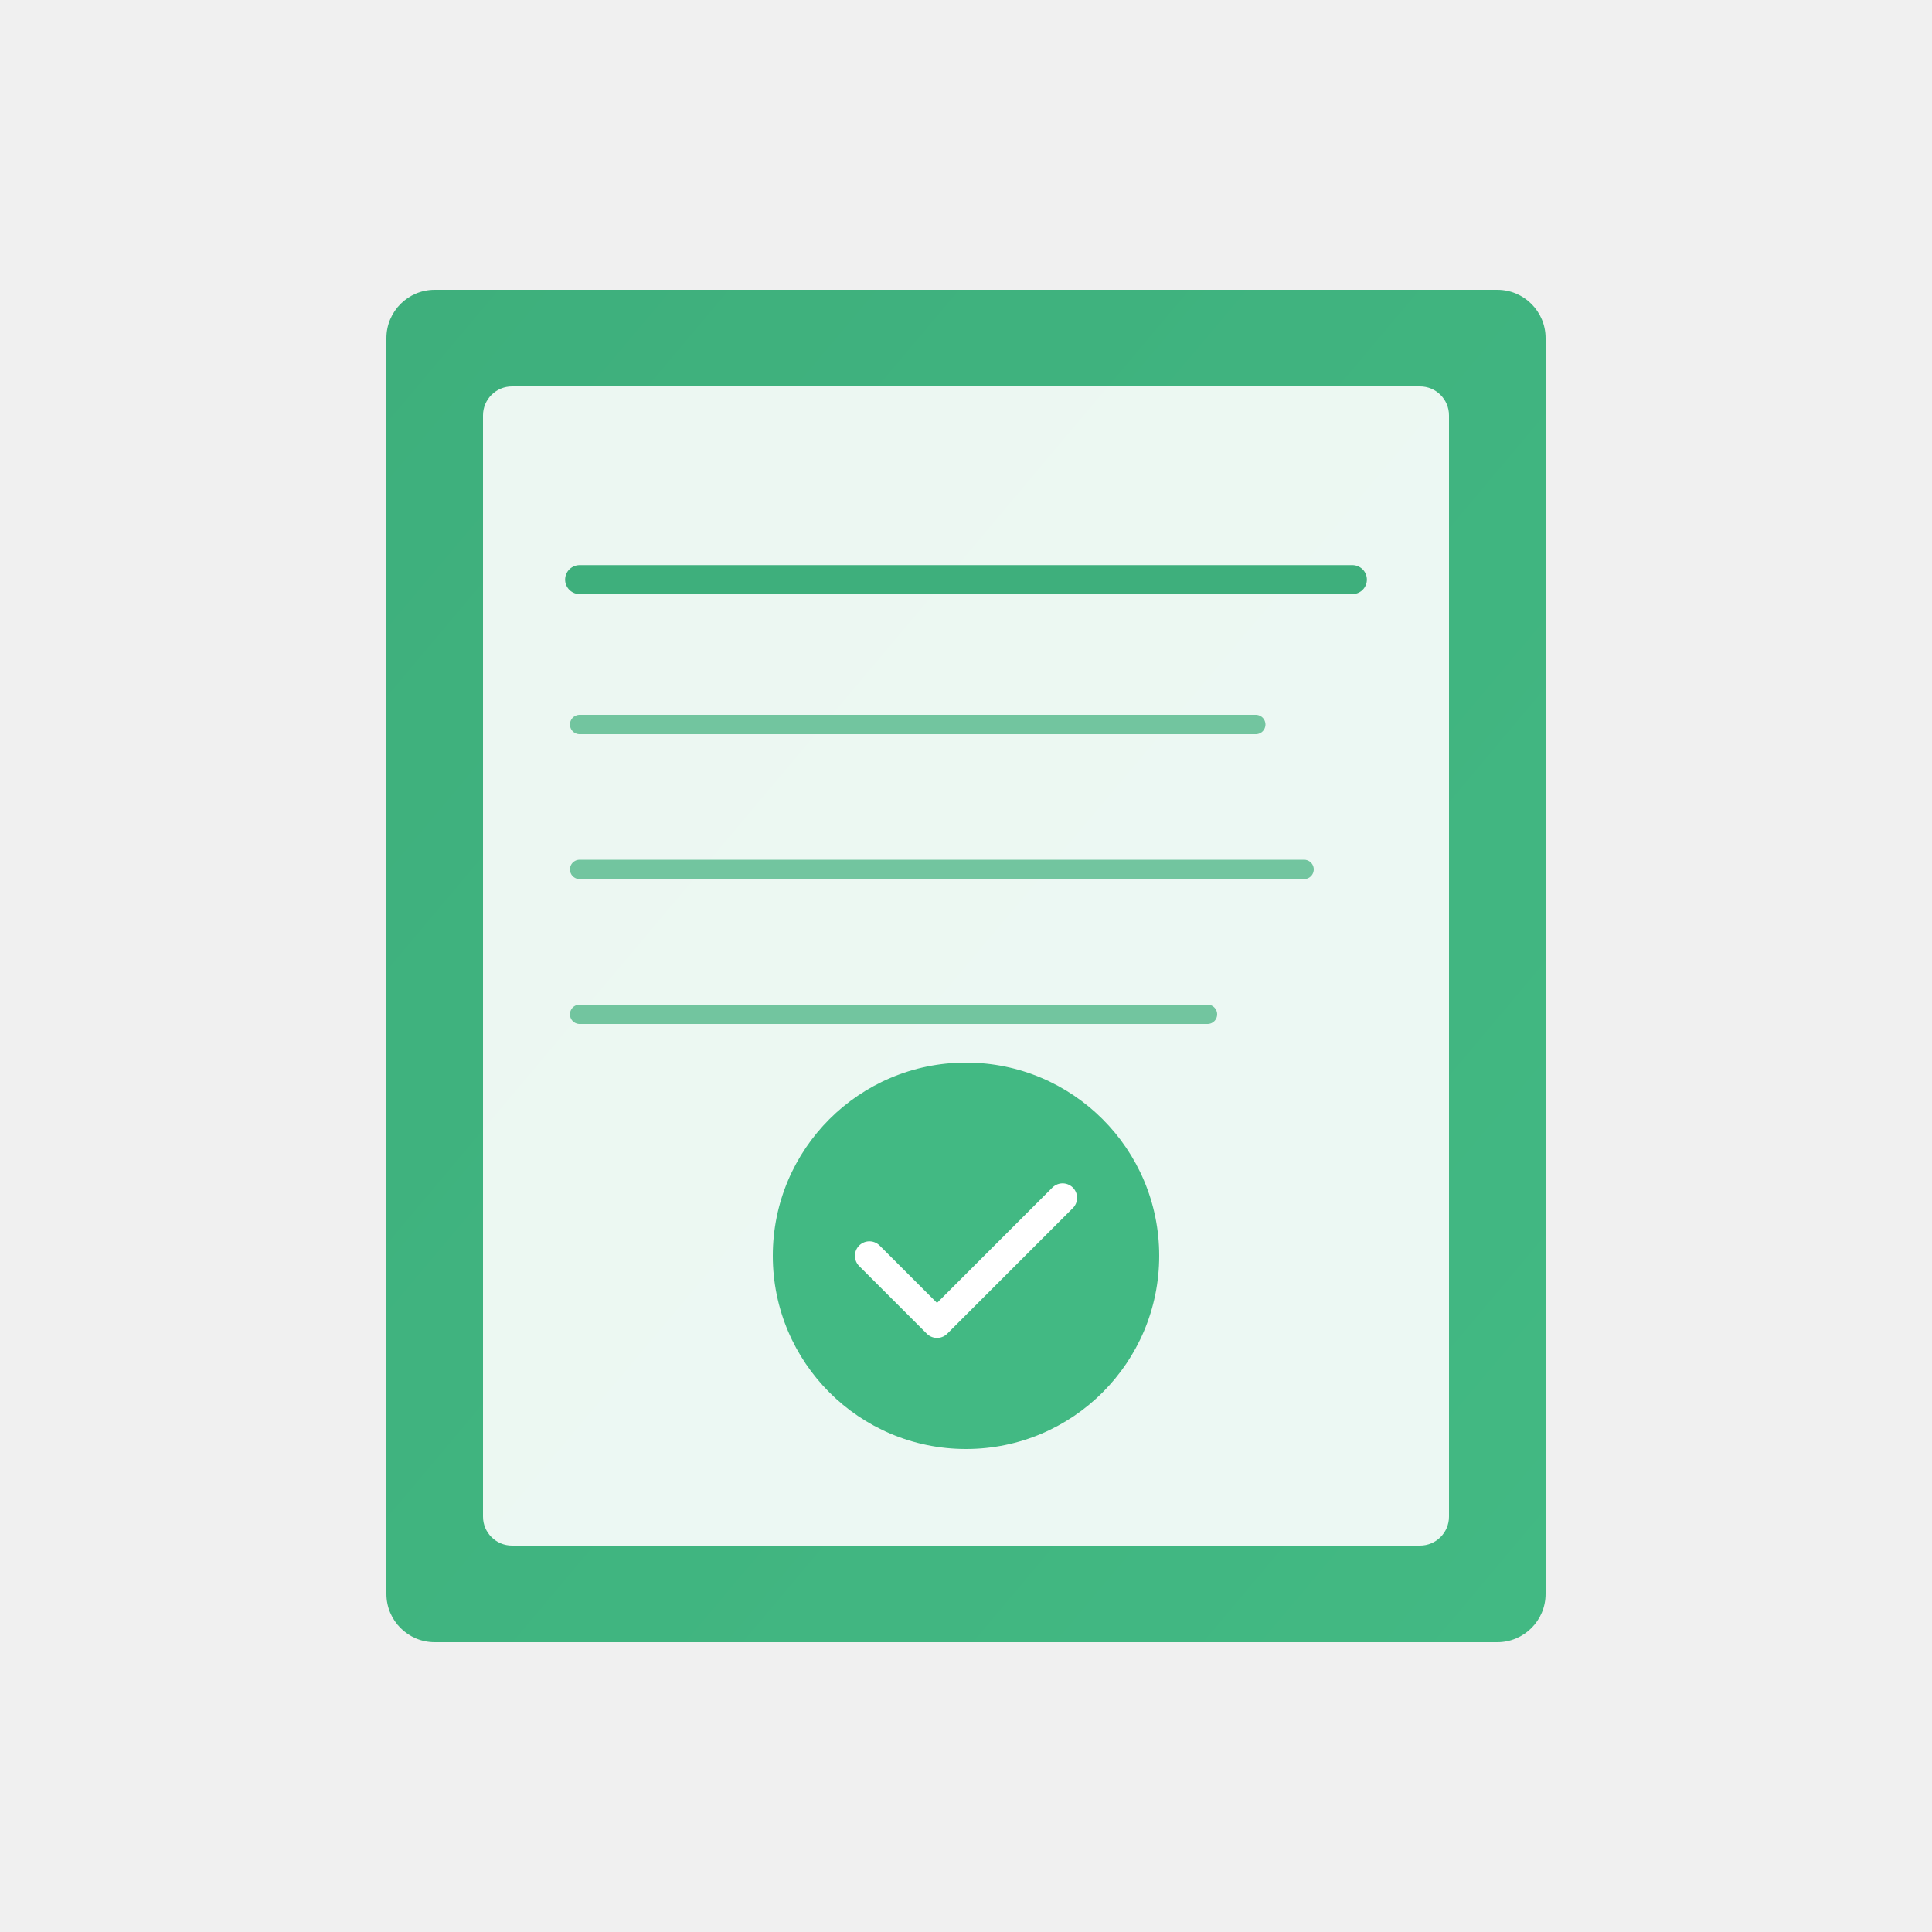
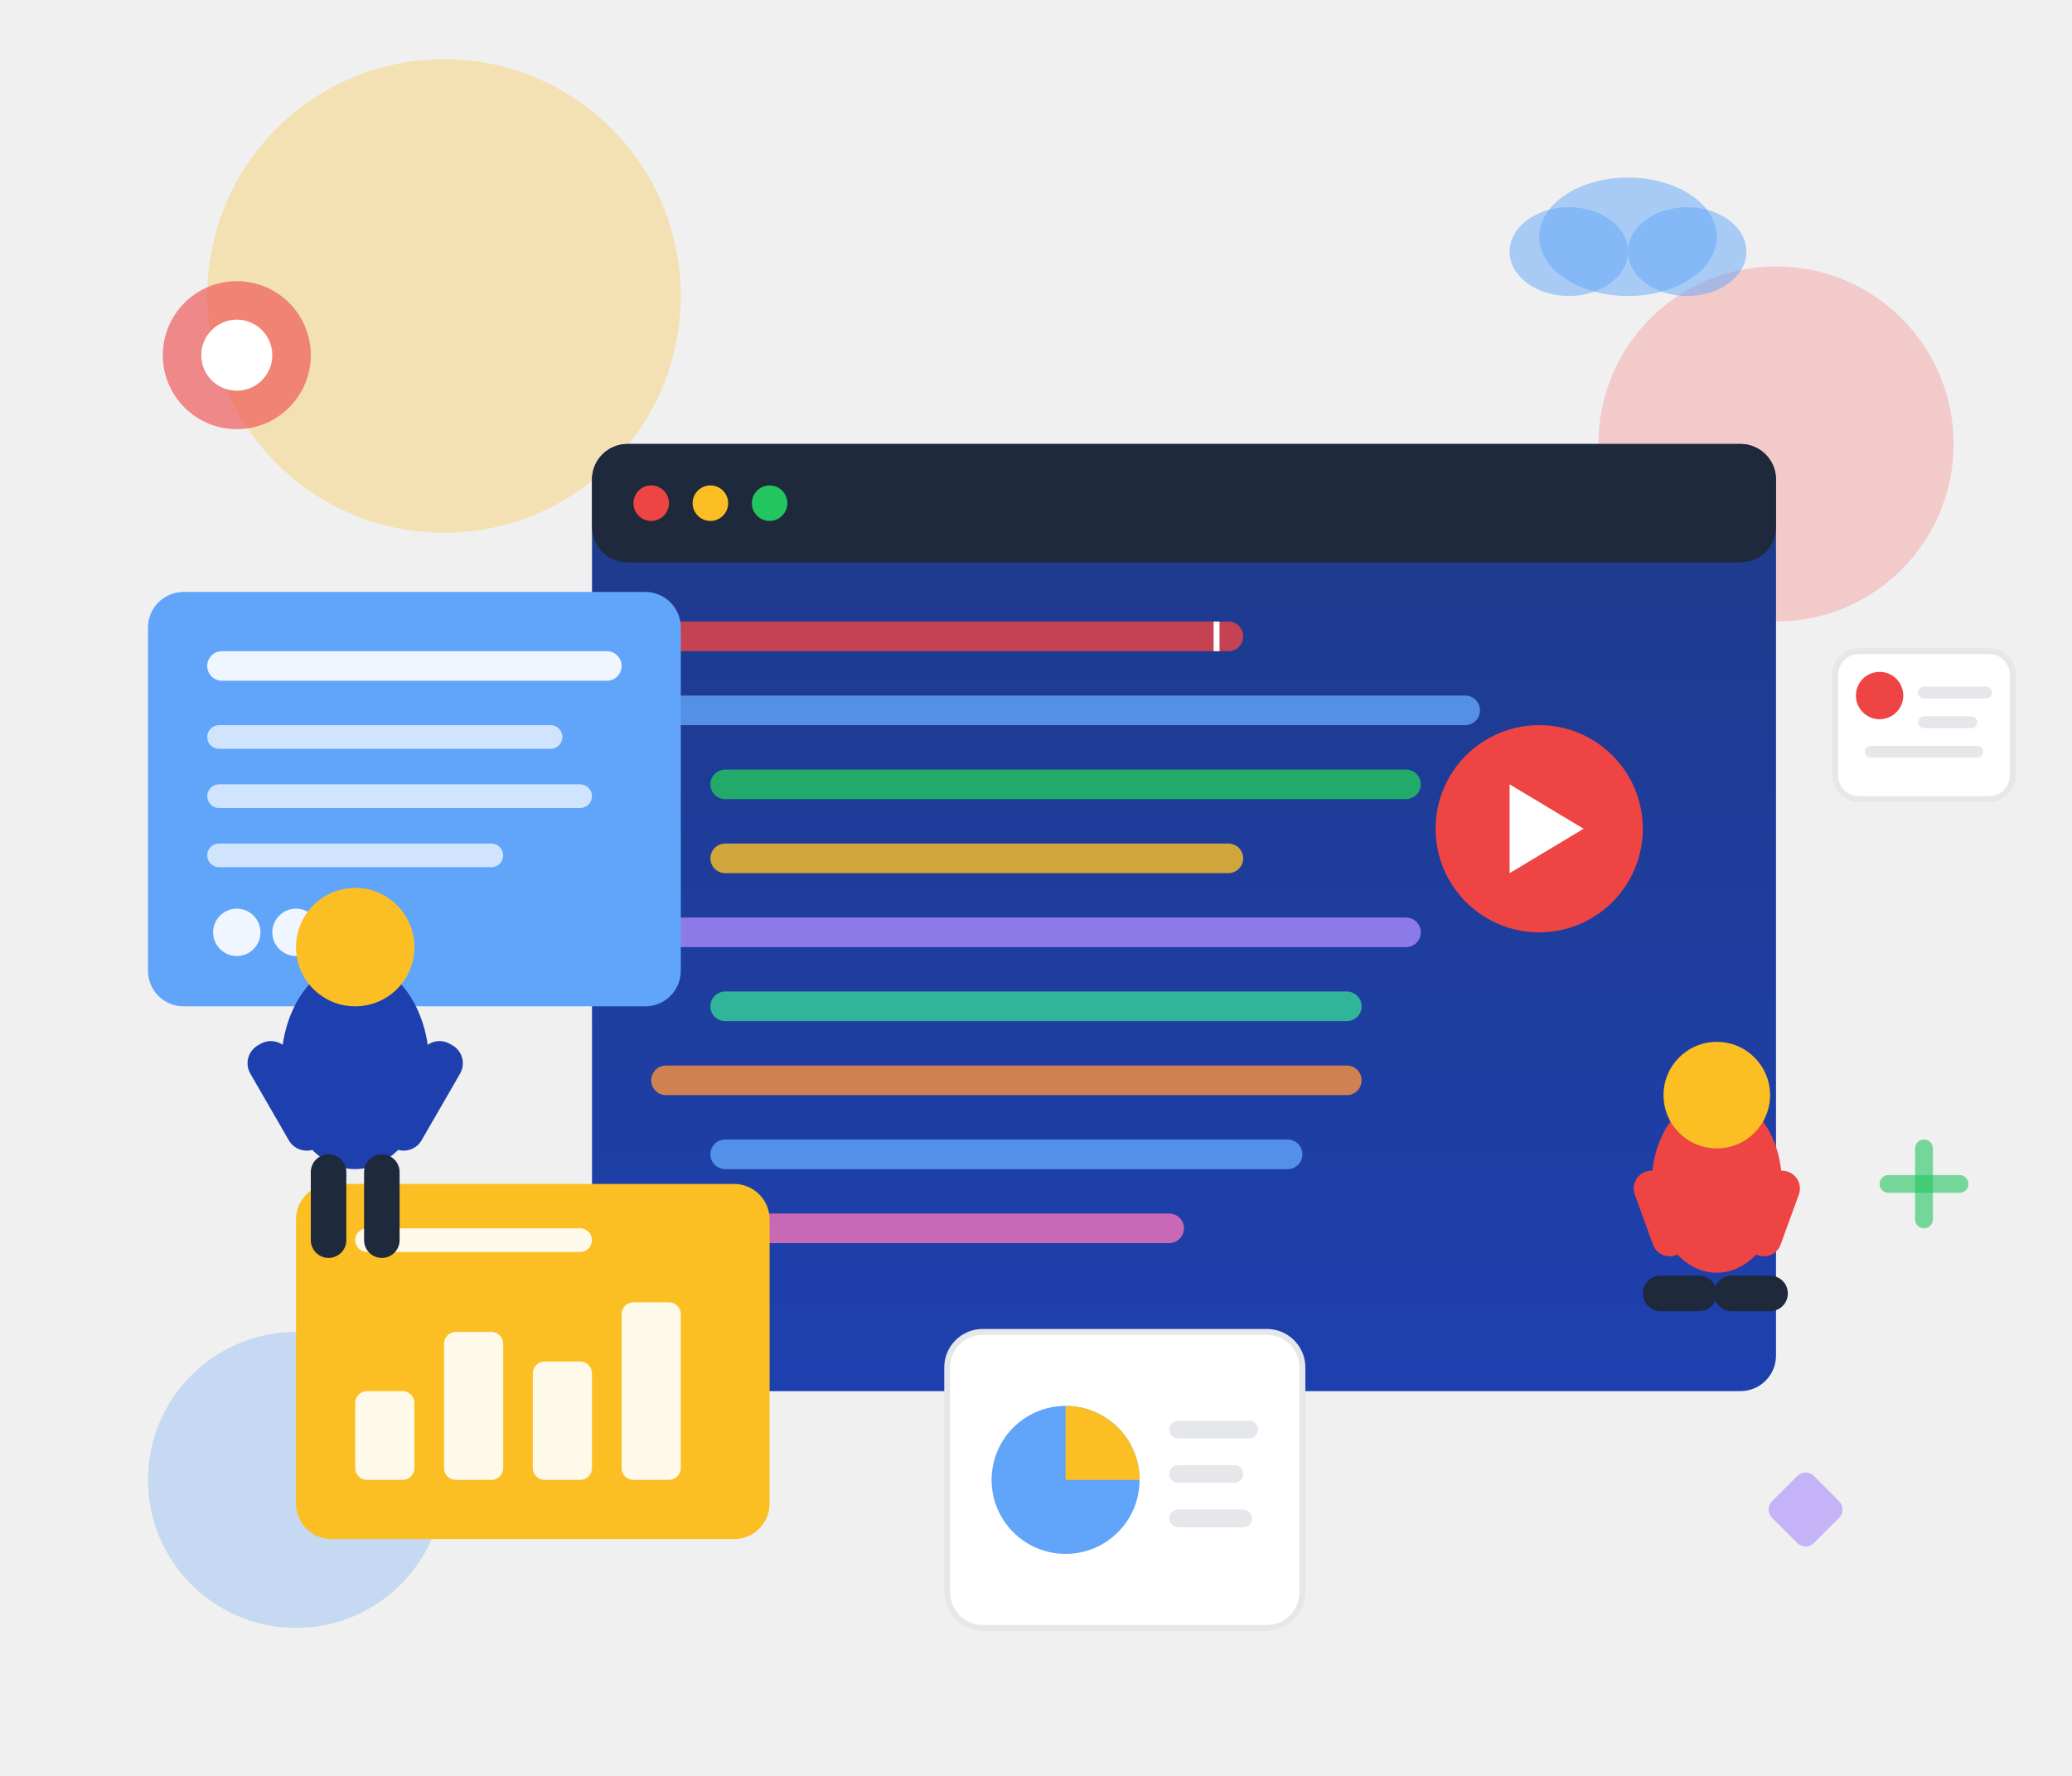
- <svg xmlns="http://www.w3.org/2000/svg" viewBox="0 0 200 200" width="200" height="200">
+ <svg xmlns="http://www.w3.org/2000/svg" viewBox="0 0 700 600">
  <defs>
-     <linearGradient id="grad1" x1="0%" y1="0%" x2="100%" y2="100%">
-       <stop offset="0%" style="stop-color:#3eaf7c;stop-opacity:1" />
-       <stop offset="100%" style="stop-color:#42b983;stop-opacity:1" />
+     <linearGradient id="codeGrad" x1="0%" y1="0%" x2="0%" y2="100%">
+       <stop offset="0%" style="stop-color:#1e3a8a;stop-opacity:1" />
+       <stop offset="100%" style="stop-color:#1e40af;stop-opacity:1" />
    </linearGradient>
  </defs>
-   <rect x="40" y="30" width="120" height="140" rx="5" fill="url(#grad1)" />
-   <rect x="50" y="40" width="100" height="120" rx="3" fill="#fff" opacity="0.9" />
-   <line x1="60" y1="60" x2="140" y2="60" stroke="#3eaf7c" stroke-width="3" stroke-linecap="round" />
-   <line x1="60" y1="75" x2="130" y2="75" stroke="#3eaf7c" stroke-width="2" stroke-linecap="round" opacity="0.7" />
-   <line x1="60" y1="90" x2="135" y2="90" stroke="#3eaf7c" stroke-width="2" stroke-linecap="round" opacity="0.7" />
-   <line x1="60" y1="105" x2="125" y2="105" stroke="#3eaf7c" stroke-width="2" stroke-linecap="round" opacity="0.7" />
-   <circle cx="100" cy="130" r="20" fill="#42b983" />
-   <path d="M 90 130 L 97 137 L 110 124" stroke="#fff" stroke-width="3" fill="none" stroke-linecap="round" stroke-linejoin="round" />
+   <circle cx="150" cy="100" r="80" fill="#fbbf24" opacity="0.3" />
+   <circle cx="600" cy="150" r="60" fill="#f87171" opacity="0.3" />
+   <circle cx="100" cy="500" r="50" fill="#60a5fa" opacity="0.3" />
+   <g transform="translate(200, 150)">
+     <rect x="0" y="0" width="400" height="320" rx="12" fill="url(#codeGrad)" />
+     <rect x="0" y="0" width="400" height="40" rx="12" fill="#1e293b" />
+     <circle cx="20" cy="20" r="6" fill="#ef4444" />
+     <circle cx="40" cy="20" r="6" fill="#fbbf24" />
+     <circle cx="60" cy="20" r="6" fill="#22c55e" />
+     <rect x="20" y="60" width="200" height="10" rx="5" fill="#ef4444" opacity="0.8" />
+     <rect x="20" y="85" width="280" height="10" rx="5" fill="#60a5fa" opacity="0.8" />
+     <rect x="40" y="110" width="240" height="10" rx="5" fill="#22c55e" opacity="0.8" />
+     <rect x="40" y="135" width="180" height="10" rx="5" fill="#fbbf24" opacity="0.8" />
+     <rect x="20" y="160" width="260" height="10" rx="5" fill="#a78bfa" opacity="0.8" />
+     <rect x="40" y="185" width="220" height="10" rx="5" fill="#34d399" opacity="0.8" />
+     <rect x="20" y="210" width="240" height="10" rx="5" fill="#fb923c" opacity="0.8" />
+     <rect x="40" y="235" width="200" height="10" rx="5" fill="#60a5fa" opacity="0.8" />
+     <rect x="20" y="260" width="180" height="10" rx="5" fill="#f472b6" opacity="0.8" />
+     <rect x="210" y="60" width="2" height="10" fill="#fff">
+       <animate attributeName="opacity" values="1;0;1" dur="1s" repeatCount="indefinite" />
+     </rect>
+   </g>
+   <g transform="translate(50, 200)">
+     <rect x="0" y="0" width="180" height="140" rx="12" fill="#60a5fa" />
+     <rect x="20" y="20" width="140" height="10" rx="5" fill="#fff" opacity="0.9" />
+     <rect x="20" y="45" width="120" height="8" rx="4" fill="#fff" opacity="0.7" />
+     <rect x="20" y="65" width="130" height="8" rx="4" fill="#fff" opacity="0.7" />
+     <rect x="20" y="85" width="100" height="8" rx="4" fill="#fff" opacity="0.7" />
+     <circle cx="30" cy="115" r="8" fill="#fff" opacity="0.9" />
+     <circle cx="50" cy="115" r="8" fill="#fff" opacity="0.9" />
+     <circle cx="70" cy="115" r="8" fill="#fff" opacity="0.9" />
+   </g>
+   <g transform="translate(100, 400)">
+     <rect x="0" y="0" width="160" height="120" rx="12" fill="#fbbf24" />
+     <rect x="20" y="70" width="20" height="30" rx="4" fill="#fff" opacity="0.9" />
+     <rect x="50" y="50" width="20" height="50" rx="4" fill="#fff" opacity="0.9" />
+     <rect x="80" y="60" width="20" height="40" rx="4" fill="#fff" opacity="0.9" />
+     <rect x="110" y="40" width="20" height="60" rx="4" fill="#fff" opacity="0.9" />
+     <rect x="20" y="15" width="80" height="8" rx="4" fill="#fff" opacity="0.9" />
+   </g>
+   <g transform="translate(120, 320)">
+     <ellipse cx="0" cy="40" rx="25" ry="35" fill="#1e40af" />
+     <circle cx="0" cy="0" r="20" fill="#fbbf24" />
+     <rect x="-30" y="30" width="15" height="40" rx="7" fill="#1e40af" transform="rotate(-30 -22 50)" />
+     <rect x="15" y="30" width="15" height="40" rx="7" fill="#1e40af" transform="rotate(30 22 50)" />
+     <rect x="-15" y="70" width="12" height="35" rx="6" fill="#1e293b" />
+     <rect x="3" y="70" width="12" height="35" rx="6" fill="#1e293b" />
+   </g>
+   <g transform="translate(580, 380)">
+     <ellipse cx="0" cy="20" rx="22" ry="30" fill="#ef4444" />
+     <circle cx="0" cy="-10" r="18" fill="#fbbf24" />
+     <rect x="-25" y="15" width="12" height="30" rx="6" fill="#ef4444" transform="rotate(-20 -19 30)" />
+     <rect x="13" y="15" width="12" height="30" rx="6" fill="#ef4444" transform="rotate(20 19 30)" />
+     <rect x="-18" y="45" width="12" height="25" rx="6" fill="#1e293b" transform="rotate(90 -12 57)" />
+     <rect x="6" y="45" width="12" height="25" rx="6" fill="#1e293b" transform="rotate(90 12 57)" />
+   </g>
+   <g transform="translate(520, 280)">
+     <circle cx="0" cy="0" r="35" fill="#ef4444" />
+     <polygon points="-10,-15 -10,15 15,0" fill="#fff" />
+   </g>
+   <g transform="translate(80, 120)">
+     <circle cx="0" cy="0" r="25" fill="#ef4444" opacity="0.6" />
+     <circle cx="0" cy="0" r="12" fill="#fff" />
+   </g>
+   <g transform="translate(550, 80)">
+     <ellipse cx="0" cy="0" rx="30" ry="20" fill="#60a5fa" opacity="0.5" />
+     <ellipse cx="-20" cy="5" rx="20" ry="15" fill="#60a5fa" opacity="0.5" />
+     <ellipse cx="20" cy="5" rx="20" ry="15" fill="#60a5fa" opacity="0.5" />
+   </g>
+   <g transform="translate(650, 400)">
+     <rect x="-15" y="-3" width="30" height="6" rx="3" fill="#22c55e" opacity="0.6" />
+     <rect x="-3" y="-15" width="6" height="30" rx="3" fill="#22c55e" opacity="0.6" />
+   </g>
+   <rect x="600" y="500" width="20" height="20" rx="4" fill="#a78bfa" opacity="0.6" transform="rotate(45 610 510)" />
+   <g transform="translate(320, 450)">
+     <rect x="0" y="0" width="120" height="100" rx="12" fill="#fff" stroke="#e5e7eb" stroke-width="2" />
+     <circle cx="40" cy="50" r="25" fill="#60a5fa" />
+     <path d="M 40 50 L 40 25 A 25 25 0 0 1 65 50 Z" fill="#fbbf24" />
+     <rect x="75" y="30" width="30" height="6" rx="3" fill="#e5e7eb" />
+     <rect x="75" y="45" width="25" height="6" rx="3" fill="#e5e7eb" />
+     <rect x="75" y="60" width="28" height="6" rx="3" fill="#e5e7eb" />
+   </g>
+   <g transform="translate(620, 220)">
+     <rect x="0" y="0" width="60" height="50" rx="8" fill="#fff" stroke="#e5e7eb" stroke-width="2" />
+     <circle cx="15" cy="15" r="8" fill="#ef4444" />
+     <rect x="28" y="12" width="25" height="4" rx="2" fill="#e5e7eb" />
+     <rect x="28" y="22" width="20" height="4" rx="2" fill="#e5e7eb" />
+     <rect x="10" y="32" width="40" height="4" rx="2" fill="#e5e7eb" />
+   </g>
+   <style>
+     @keyframes float {
+       0%, 100% { transform: translateY(0px); }
+       50% { transform: translateY(-15px); }
+     }
+     
+     g:nth-child(4) { animation: float 3s ease-in-out infinite; }
+     g:nth-child(5) { animation: float 4s ease-in-out infinite 0.5s; }
+     g:nth-child(6) { animation: float 3.5s ease-in-out infinite 1s; }
+   </style>
</svg>
